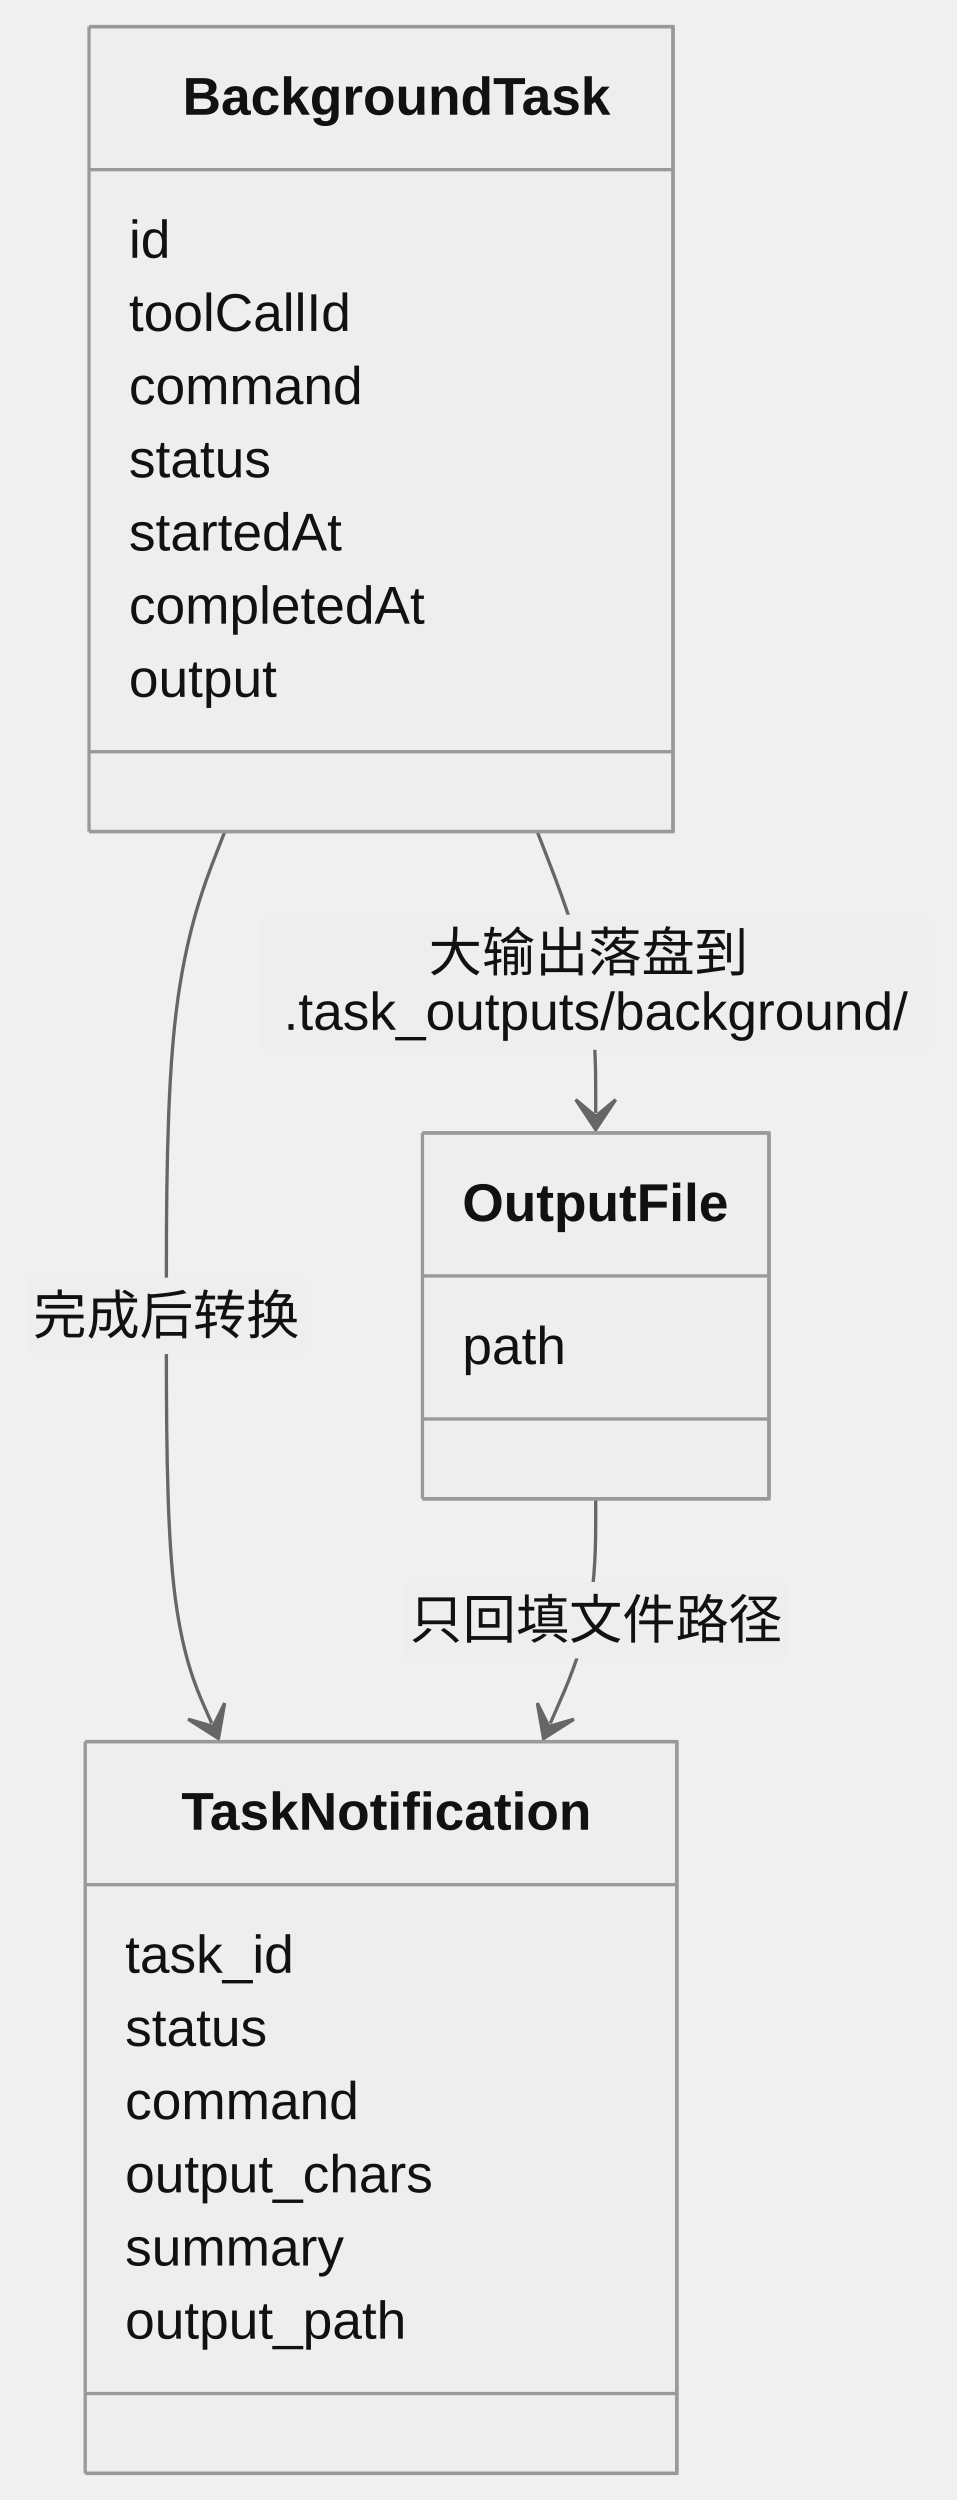
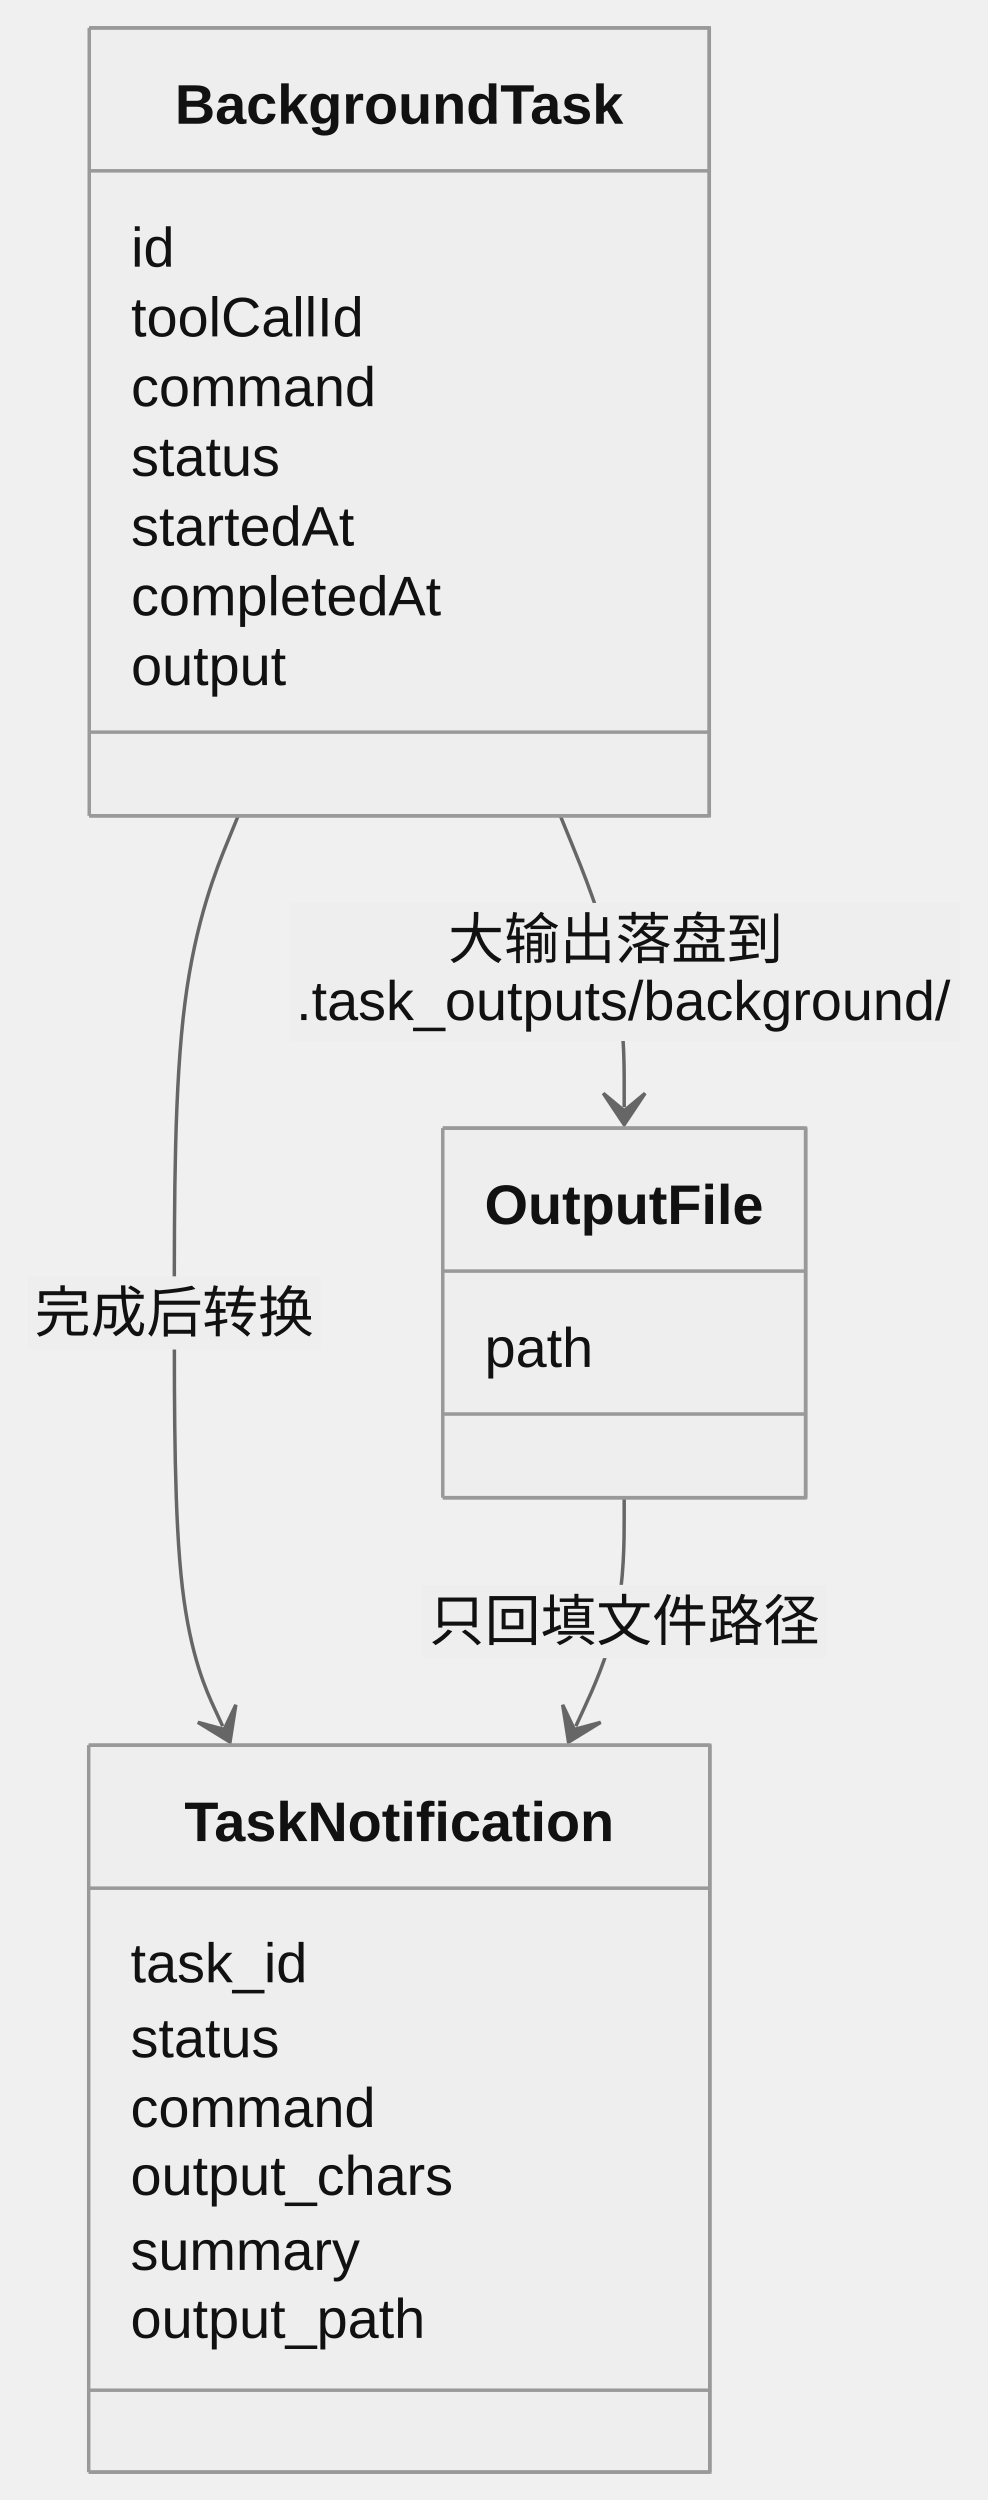
- <svg xmlns="http://www.w3.org/2000/svg" width="287.617" height="751.6" id="my-svg" class="classDiagram" style="max-width: 287.617px; background-color: white;" viewBox="0 0 287.617 751.6" role="graphics-document document" aria-roledescription="class">
-   <style>#my-svg{font-family:"trebuchet ms",verdana,arial,sans-serif;font-size:16px;fill:#000000;}@keyframes edge-animation-frame{from{stroke-dashoffset:0;}}@keyframes dash{to{stroke-dashoffset:0;}}#my-svg .edge-animation-slow{stroke-dasharray:9,5!important;stroke-dashoffset:900;animation:dash 50s linear infinite;stroke-linecap:round;}#my-svg .edge-animation-fast{stroke-dasharray:9,5!important;stroke-dashoffset:900;animation:dash 20s linear infinite;stroke-linecap:round;}#my-svg .error-icon{fill:#552222;}#my-svg .error-text{fill:#552222;stroke:#552222;}#my-svg .edge-thickness-normal{stroke-width:1px;}#my-svg .edge-thickness-thick{stroke-width:3.5px;}#my-svg .edge-pattern-solid{stroke-dasharray:0;}#my-svg .edge-thickness-invisible{stroke-width:0;fill:none;}#my-svg .edge-pattern-dashed{stroke-dasharray:3;}#my-svg .edge-pattern-dotted{stroke-dasharray:2;}#my-svg .marker{fill:#666;stroke:#666;}#my-svg .marker.cross{stroke:#666;}#my-svg svg{font-family:"trebuchet ms",verdana,arial,sans-serif;font-size:16px;}#my-svg p{margin:0;}#my-svg g.classGroup text{fill:#999;stroke:none;font-family:"trebuchet ms",verdana,arial,sans-serif;font-size:10px;}#my-svg g.classGroup text .title{font-weight:bolder;}#my-svg .cluster-label text{fill:#333;}#my-svg .cluster-label span{color:#333;}#my-svg .cluster-label span p{background-color:transparent;}#my-svg .cluster rect{fill:hsl(0, 0%, 98.922%);stroke:#707070;stroke-width:1px;}#my-svg .cluster text{fill:#333;}#my-svg .cluster span{color:#333;}#my-svg .nodeLabel,#my-svg .edgeLabel{color:#111111;}#my-svg .noteLabel .nodeLabel,#my-svg .noteLabel .edgeLabel{color:#fff;}#my-svg .edgeLabel .label rect{fill:#eee;}#my-svg .label text{fill:#111111;}#my-svg .labelBkg{background:#eee;}#my-svg .edgeLabel .label span{background:#eee;}#my-svg .classTitle{font-weight:bolder;}#my-svg .node rect,#my-svg .node circle,#my-svg .node ellipse,#my-svg .node polygon,#my-svg .node path{fill:#eee;stroke:#999;stroke-width:1;}#my-svg .divider{stroke:#999;stroke-width:1;}#my-svg g.clickable{cursor:pointer;}#my-svg g.classGroup rect{fill:#eee;stroke:#999;}#my-svg g.classGroup line{stroke:#999;stroke-width:1;}#my-svg .classLabel .box{stroke:none;stroke-width:0;fill:#eee;opacity:0.5;}#my-svg .classLabel .label{fill:#999;font-size:10px;}#my-svg .relation{stroke:#666;stroke-width:1;fill:none;}#my-svg .dashed-line{stroke-dasharray:3;}#my-svg .dotted-line{stroke-dasharray:1 2;}#my-svg [id$="-compositionStart"],#my-svg .composition{fill:#666!important;stroke:#666!important;stroke-width:1;}#my-svg [id$="-compositionEnd"],#my-svg .composition{fill:#666!important;stroke:#666!important;stroke-width:1;}#my-svg [id$="-dependencyStart"],#my-svg .dependency{fill:#666!important;stroke:#666!important;stroke-width:1;}#my-svg [id$="-dependencyEnd"],#my-svg .dependency{fill:#666!important;stroke:#666!important;stroke-width:1;}#my-svg [id$="-extensionStart"],#my-svg .extension{fill:transparent!important;stroke:#666!important;stroke-width:1;}#my-svg [id$="-extensionEnd"],#my-svg .extension{fill:transparent!important;stroke:#666!important;stroke-width:1;}#my-svg [id$="-aggregationStart"],#my-svg .aggregation{fill:transparent!important;stroke:#666!important;stroke-width:1;}#my-svg [id$="-aggregationEnd"],#my-svg .aggregation{fill:transparent!important;stroke:#666!important;stroke-width:1;}#my-svg [id$="-lollipopStart"],#my-svg .lollipop{fill:#eee!important;stroke:#666!important;stroke-width:1;}#my-svg [id$="-lollipopEnd"],#my-svg .lollipop{fill:#eee!important;stroke:#666!important;stroke-width:1;}#my-svg .edgeTerminals{font-size:11px;line-height:initial;}#my-svg .classTitleText{text-anchor:middle;font-size:18px;fill:#000000;}#my-svg .edgeLabel[data-look="neo"]{background-color:white;text-align:center;}#my-svg .edgeLabel[data-look="neo"] p{background-color:white;}#my-svg .edgeLabel[data-look="neo"] rect{opacity:0.5;background-color:white;fill:white;}#my-svg .label-icon{display:inline-block;height:1em;overflow:visible;vertical-align:-0.125em;}#my-svg .node .label-icon path{fill:currentColor;stroke:revert;stroke-width:revert;}#my-svg .node .neo-node{stroke:#999;}#my-svg [data-look="neo"].node rect,#my-svg [data-look="neo"].cluster rect,#my-svg [data-look="neo"].node polygon{stroke:url(#my-svg-gradient);filter:drop-shadow( 1px 2px 2px rgba(185,185,185,1));}#my-svg [data-look="neo"].node path{stroke:url(#my-svg-gradient);stroke-width:1px;}#my-svg [data-look="neo"].node .outer-path{filter:drop-shadow( 1px 2px 2px rgba(185,185,185,1));}#my-svg [data-look="neo"].node .neo-line path{stroke:#999;filter:none;}#my-svg [data-look="neo"].node circle{stroke:url(#my-svg-gradient);filter:drop-shadow( 1px 2px 2px rgba(185,185,185,1));}#my-svg [data-look="neo"].node circle .state-start{fill:#000000;}#my-svg [data-look="neo"].icon-shape .icon{fill:url(#my-svg-gradient);filter:drop-shadow( 1px 2px 2px rgba(185,185,185,1));}#my-svg [data-look="neo"].icon-shape .icon-neo path{stroke:url(#my-svg-gradient);filter:drop-shadow( 1px 2px 2px rgba(185,185,185,1));}#my-svg :root{--mermaid-font-family:"trebuchet ms",verdana,arial,sans-serif;}</style>
+ <svg xmlns="http://www.w3.org/2000/svg" width="283.16" height="717.1" id="my-svg" class="classDiagram" style="max-width: 283.16px; background-color: white;" viewBox="0 0 283.16 717.1" role="graphics-document document" aria-roledescription="class">
+   <style>#my-svg{font-family:"trebuchet ms",verdana,arial,sans-serif;font-size:16px;fill:#000000;}@keyframes edge-animation-frame{from{stroke-dashoffset:0;}}@keyframes dash{to{stroke-dashoffset:0;}}#my-svg .edge-animation-slow{stroke-dasharray:9,5!important;stroke-dashoffset:900;animation:dash 50s linear infinite;stroke-linecap:round;}#my-svg .edge-animation-fast{stroke-dasharray:9,5!important;stroke-dashoffset:900;animation:dash 20s linear infinite;stroke-linecap:round;}#my-svg .error-icon{fill:#552222;}#my-svg .error-text{fill:#552222;stroke:#552222;}#my-svg .edge-thickness-normal{stroke-width:1px;}#my-svg .edge-thickness-thick{stroke-width:3.5px;}#my-svg .edge-pattern-solid{stroke-dasharray:0;}#my-svg .edge-thickness-invisible{stroke-width:0;fill:none;}#my-svg .edge-pattern-dashed{stroke-dasharray:3;}#my-svg .edge-pattern-dotted{stroke-dasharray:2;}#my-svg .marker{fill:#666;stroke:#666;}#my-svg .marker.cross{stroke:#666;}#my-svg svg{font-family:"trebuchet ms",verdana,arial,sans-serif;font-size:16px;}#my-svg p{margin:0;}#my-svg g.classGroup text{fill:#999;stroke:none;font-family:"trebuchet ms",verdana,arial,sans-serif;font-size:10px;}#my-svg g.classGroup text .title{font-weight:bolder;}#my-svg .cluster-label text{fill:#333;}#my-svg .cluster-label span{color:#333;}#my-svg .cluster-label span p{background-color:transparent;}#my-svg .cluster rect{fill:hsl(0, 0%, 98.922%);stroke:#707070;stroke-width:1px;}#my-svg .cluster text{fill:#333;}#my-svg .cluster span{color:#333;}#my-svg .nodeLabel,#my-svg .edgeLabel{color:#111111;}#my-svg .noteLabel .nodeLabel,#my-svg .noteLabel .edgeLabel{color:#fff;}#my-svg .edgeLabel .label rect{fill:#eee;}#my-svg .label text{fill:#111111;}#my-svg .labelBkg{background:#eee;}#my-svg .edgeLabel .label span{background:#eee;}#my-svg .classTitle{font-weight:bolder;}#my-svg .node rect,#my-svg .node circle,#my-svg .node ellipse,#my-svg .node polygon,#my-svg .node path{fill:#eee;stroke:#999;stroke-width:1;}#my-svg .divider{stroke:#999;stroke-width:1;}#my-svg g.clickable{cursor:pointer;}#my-svg g.classGroup rect{fill:#eee;stroke:#999;}#my-svg g.classGroup line{stroke:#999;stroke-width:1;}#my-svg .classLabel .box{stroke:none;stroke-width:0;fill:#eee;opacity:0.5;}#my-svg .classLabel .label{fill:#999;font-size:10px;}#my-svg .relation{stroke:#666;stroke-width:1;fill:none;}#my-svg .dashed-line{stroke-dasharray:3;}#my-svg .dotted-line{stroke-dasharray:1 2;}#my-svg [id$="-compositionStart"],#my-svg .composition{fill:#666!important;stroke:#666!important;stroke-width:1;}#my-svg [id$="-compositionEnd"],#my-svg .composition{fill:#666!important;stroke:#666!important;stroke-width:1;}#my-svg [id$="-dependencyStart"],#my-svg .dependency{fill:#666!important;stroke:#666!important;stroke-width:1;}#my-svg [id$="-dependencyEnd"],#my-svg .dependency{fill:#666!important;stroke:#666!important;stroke-width:1;}#my-svg [id$="-extensionStart"],#my-svg .extension{fill:transparent!important;stroke:#666!important;stroke-width:1;}#my-svg [id$="-extensionEnd"],#my-svg .extension{fill:transparent!important;stroke:#666!important;stroke-width:1;}#my-svg [id$="-aggregationStart"],#my-svg .aggregation{fill:transparent!important;stroke:#666!important;stroke-width:1;}#my-svg [id$="-aggregationEnd"],#my-svg .aggregation{fill:transparent!important;stroke:#666!important;stroke-width:1;}#my-svg [id$="-lollipopStart"],#my-svg .lollipop{fill:#eee!important;stroke:#666!important;stroke-width:1;}#my-svg [id$="-lollipopEnd"],#my-svg .lollipop{fill:#eee!important;stroke:#666!important;stroke-width:1;}#my-svg .edgeTerminals{font-size:11px;line-height:initial;}#my-svg .classTitleText{text-anchor:middle;font-size:18px;fill:#000000;}#my-svg .edgeLabel[data-look="neo"]{background-color:white;text-align:center;}#my-svg .edgeLabel[data-look="neo"] p{background-color:white;}#my-svg .edgeLabel[data-look="neo"] rect{opacity:0.5;background-color:white;fill:white;}#my-svg .label-icon{display:inline-block;height:1em;overflow:visible;vertical-align:-0.125em;}#my-svg .node .label-icon path{fill:currentColor;stroke:revert;stroke-width:revert;}#my-svg .node .neo-node{stroke:#999;}#my-svg [data-look="neo"].node rect,#my-svg [data-look="neo"].cluster rect,#my-svg [data-look="neo"].node polygon{stroke:url(#my-svg-gradient);filter:drop-shadow( 1px 2px 2px rgba(185,185,185,1));}#my-svg [data-look="neo"].swimlane.cluster rect{filter:none;}#my-svg [data-look="neo"].node path{stroke:url(#my-svg-gradient);stroke-width:1px;}#my-svg [data-look="neo"].node .outer-path{filter:drop-shadow( 1px 2px 2px rgba(185,185,185,1));}#my-svg [data-look="neo"].node .neo-line path{stroke:#999;filter:none;}#my-svg [data-look="neo"].node circle{stroke:url(#my-svg-gradient);filter:drop-shadow( 1px 2px 2px rgba(185,185,185,1));}#my-svg [data-look="neo"].node circle .state-start{fill:#000000;}#my-svg [data-look="neo"].icon-shape .icon{fill:url(#my-svg-gradient);filter:drop-shadow( 1px 2px 2px rgba(185,185,185,1));}#my-svg [data-look="neo"].icon-shape .icon-neo path{stroke:url(#my-svg-gradient);filter:drop-shadow( 1px 2px 2px rgba(185,185,185,1));}#my-svg :root{--mermaid-font-family:"trebuchet ms",verdana,arial,sans-serif;}</style>
  <g>
    <defs>
      <marker id="my-svg_class-aggregationStart" class="marker aggregation class" refX="18" refY="7" markerWidth="190" markerHeight="240" orient="auto">
        <path d="M 18,7 L9,13 L1,7 L9,1 Z" />
      </marker>
    </defs>
    <defs>
      <marker id="my-svg_class-aggregationEnd" class="marker aggregation class" refX="1" refY="7" markerWidth="20" markerHeight="28" orient="auto">
        <path d="M 18,7 L9,13 L1,7 L9,1 Z" />
      </marker>
    </defs>
    <defs>
      <marker id="my-svg_class-aggregationStart-margin" class="marker aggregation class" refX="15" refY="7" markerWidth="190" markerHeight="240" orient="auto" markerUnits="userSpaceOnUse">
        <path d="M 18,7 L9,13 L1,7 L9,1 Z" style="stroke-width: 2;" />
      </marker>
    </defs>
    <defs>
      <marker id="my-svg_class-aggregationEnd-margin" class="marker aggregation class" refX="1" refY="7" markerWidth="20" markerHeight="28" orient="auto" markerUnits="userSpaceOnUse">
        <path d="M 18,7 L9,13 L1,7 L9,1 Z" style="stroke-width: 2;" />
      </marker>
    </defs>
    <defs>
      <marker id="my-svg_class-extensionStart" class="marker extension class" refX="18" refY="7" markerWidth="20" markerHeight="28" orient="auto" markerUnits="userSpaceOnUse">
        <path d="M 1,7 L18,13 V 1 Z" />
      </marker>
    </defs>
    <defs>
      <marker id="my-svg_class-extensionEnd" class="marker extension class" refX="1" refY="7" markerWidth="20" markerHeight="28" orient="auto">
        <path d="M 1,1 V 13 L18,7 Z" />
      </marker>
    </defs>
    <marker id="my-svg_class-extensionStart-margin" class="marker extension class" refX="18" refY="7" markerWidth="20" markerHeight="28" orient="auto" markerUnits="userSpaceOnUse" viewBox="0 0 20 14">
      <polygon points="10,7 18,13 18,1" style="stroke-width: 2; stroke-dasharray: 0;" />
    </marker>
    <defs>
      <marker id="my-svg_class-extensionEnd-margin" class="marker extension class" refX="9" refY="7" markerWidth="20" markerHeight="28" orient="auto" markerUnits="userSpaceOnUse" viewBox="0 0 20 14">
        <polygon points="10,1 10,13 18,7" style="stroke-width: 2; stroke-dasharray: 0;" />
      </marker>
    </defs>
    <defs>
      <marker id="my-svg_class-compositionStart" class="marker composition class" refX="18" refY="7" markerWidth="190" markerHeight="240" orient="auto">
        <path d="M 18,7 L9,13 L1,7 L9,1 Z" />
      </marker>
    </defs>
    <defs>
      <marker id="my-svg_class-compositionEnd" class="marker composition class" refX="1" refY="7" markerWidth="20" markerHeight="28" orient="auto">
        <path d="M 18,7 L9,13 L1,7 L9,1 Z" />
      </marker>
    </defs>
    <defs>
      <marker id="my-svg_class-compositionStart-margin" class="marker composition class" refX="15" refY="7" markerWidth="190" markerHeight="240" orient="auto" markerUnits="userSpaceOnUse">
        <path viewBox="0 0 15 15" d="M 18,7 L9,13 L1,7 L9,1 Z" style="stroke-width: 0;" />
      </marker>
    </defs>
    <defs>
      <marker id="my-svg_class-compositionEnd-margin" class="marker composition class" refX="3.5" refY="7" markerWidth="20" markerHeight="28" orient="auto" markerUnits="userSpaceOnUse">
        <path d="M 18,7 L9,13 L1,7 L9,1 Z" style="stroke-width: 0;" />
      </marker>
    </defs>
    <defs>
      <marker id="my-svg_class-dependencyStart" class="marker dependency class" refX="6" refY="7" markerWidth="190" markerHeight="240" orient="auto">
        <path d="M 5,7 L9,13 L1,7 L9,1 Z" />
      </marker>
    </defs>
    <defs>
      <marker id="my-svg_class-dependencyEnd" class="marker dependency class" refX="13" refY="7" markerWidth="20" markerHeight="28" orient="auto">
        <path d="M 18,7 L9,13 L14,7 L9,1 Z" />
      </marker>
    </defs>
    <defs>
      <marker id="my-svg_class-dependencyStart-margin" class="marker dependency class" refX="4" refY="7" markerWidth="190" markerHeight="240" orient="auto" markerUnits="userSpaceOnUse">
        <path d="M 5,7 L9,13 L1,7 L9,1 Z" style="stroke-width: 0;" />
      </marker>
    </defs>
    <defs>
      <marker id="my-svg_class-dependencyEnd-margin" class="marker dependency class" refX="16" refY="7" markerWidth="20" markerHeight="28" orient="auto" markerUnits="userSpaceOnUse">
        <path d="M 18,7 L9,13 L14,7 L9,1 Z" style="stroke-width: 0;" />
      </marker>
    </defs>
    <defs>
      <marker id="my-svg_class-lollipopStart" class="marker lollipop class" refX="13" refY="7" markerWidth="190" markerHeight="240" orient="auto">
        <circle fill="transparent" cx="7" cy="7" r="6" />
      </marker>
    </defs>
    <defs>
      <marker id="my-svg_class-lollipopEnd" class="marker lollipop class" refX="1" refY="7" markerWidth="190" markerHeight="240" orient="auto">
        <circle fill="transparent" cx="7" cy="7" r="6" />
      </marker>
    </defs>
    <defs>
      <marker id="my-svg_class-lollipopStart-margin" class="marker lollipop class" refX="13" refY="7" markerWidth="190" markerHeight="240" orient="auto" markerUnits="userSpaceOnUse">
        <circle fill="transparent" cx="7" cy="7" r="6" stroke-width="2" />
      </marker>
    </defs>
    <defs>
      <marker id="my-svg_class-lollipopEnd-margin" class="marker lollipop class" refX="1" refY="7" markerWidth="190" markerHeight="240" orient="auto" markerUnits="userSpaceOnUse">
        <circle fill="transparent" cx="7" cy="7" r="6" stroke-width="2" />
      </marker>
    </defs>
    <g class="root">
      <g class="clusters" />
      <g class="edgePaths">
-         <path d="M67.583,250L64.652,257.55C61.722,265.1,55.861,280.2,52.93,304.467C50,328.733,50,362.167,50,394.133C50,426.1,50,456.6,52.277,477.018C54.554,497.436,59.108,507.773,61.385,512.941L63.662,518.109" id="my-svg-id_BackgroundTask_TaskNotification_1" class="edge-thickness-normal edge-pattern-solid relation" style=";;;" data-edge="true" data-et="edge" data-id="id_BackgroundTask_TaskNotification_1" data-points="W3sieCI6NjcuNTgyNTIxOTU4MzIyNTYsInkiOjI1MH0seyJ4Ijo1MCwieSI6Mjk1LjI5OTk5OTIzNzA2MDU1fSx7IngiOjUwLCJ5IjozOTUuNTk5OTk4NDc0MTIxMX0seyJ4Ijo1MCwieSI6NDg3LjA5OTk5ODQ3NDEyMTF9LHsieCI6NjYuMDgxNjQ0NjI0NTczMzksInkiOjUyMy41OTk5OTg0NzQxMjExfV0=" data-look="classic" marker-end="url(#my-svg_class-dependencyEnd)" />
-         <path d="M161.511,250L164.442,257.55C167.372,265.1,173.233,280.2,176.163,294.3C179.094,308.4,179.094,321.5,179.094,328.05L179.094,334.6" id="my-svg-id_BackgroundTask_OutputFile_2" class="edge-thickness-normal edge-pattern-solid relation" style=";;;" data-edge="true" data-et="edge" data-id="id_BackgroundTask_OutputFile_2" data-points="W3sieCI6MTYxLjUxMTIyODA0MTY3NzQ0LCJ5IjoyNTB9LHsieCI6MTc5LjA5Mzc1LCJ5IjoyOTUuMjk5OTk5MjM3MDYwNTV9LHsieCI6MTc5LjA5Mzc1LCJ5IjozNDAuNTk5OTk4NDc0MTIxMX1d" data-look="classic" marker-end="url(#my-svg_class-dependencyEnd)" />
-         <path d="M179.094,450.6L179.094,456.683C179.094,462.767,179.094,474.933,176.817,486.185C174.54,497.436,169.985,507.773,167.708,512.941L165.431,518.109" id="my-svg-id_OutputFile_TaskNotification_3" class="edge-thickness-normal edge-pattern-solid relation" style=";;;" data-edge="true" data-et="edge" data-id="id_OutputFile_TaskNotification_3" data-points="W3sieCI6MTc5LjA5Mzc1LCJ5Ijo0NTAuNTk5OTk4NDc0MTIxMX0seyJ4IjoxNzkuMDkzNzUsInkiOjQ4Ny4wOTk5OTg0NzQxMjExfSx7IngiOjE2My4wMTIxMDUzNzU0MjY2MSwieSI6NTIzLjU5OTk5ODQ3NDEyMTF9XQ==" data-look="classic" marker-end="url(#my-svg_class-dependencyEnd)" />
+         <path d="M68.318,234L65.265,241.467C62.212,248.933,56.106,263.867,53.053,287.633C50,311.4,50,344,50,375.05C50,406.1,50,435.6,52.313,455.359C54.625,475.118,59.25,485.135,61.563,490.144L63.875,495.153" id="my-svg-id_BackgroundTask_TaskNotification_1" class="edge-thickness-normal edge-pattern-solid relation" style=";;;" data-edge="true" data-et="edge" data-id="id_BackgroundTask_TaskNotification_1" data-points="W3sieCI6NjguMzE3ODg2MzQxODg0OTksInkiOjIzNH0seyJ4Ijo1MCwieSI6Mjc4Ljc5OTk5OTIzNzA2MDU1fSx7IngiOjUwLCJ5IjozNzYuNTk5OTk4NDc0MTIxMX0seyJ4Ijo1MCwieSI6NDY1LjA5OTk5ODQ3NDEyMTF9LHsieCI6NjYuMzkwMDcyOTUzOTM1NiwieSI6NTAwLjU5OTk5ODQ3NDEyMTF9XQ==" data-look="classic" marker-end="url(#my-svg_class-dependencyEnd)" />
+         <path d="M160.725,234L163.778,241.467C166.831,248.933,172.937,263.867,175.99,277.8C179.043,291.733,179.043,304.667,179.043,311.133L179.043,317.6" id="my-svg-id_BackgroundTask_OutputFile_2" class="edge-thickness-normal edge-pattern-solid relation" style=";;;" data-edge="true" data-et="edge" data-id="id_BackgroundTask_OutputFile_2" data-points="W3sieCI6MTYwLjcyNTA4MjQwODExNTAxLCJ5IjoyMzR9LHsieCI6MTc5LjA0Mjk2ODc1LCJ5IjoyNzguNzk5OTk5MjM3MDYwNTV9LHsieCI6MTc5LjA0Mjk2ODc1LCJ5IjozMjMuNTk5OTk4NDc0MTIxMX1d" data-look="classic" marker-end="url(#my-svg_class-dependencyEnd)" />
+         <path d="M179.043,429.6L179.043,435.517C179.043,441.433,179.043,453.267,176.73,464.192C174.418,475.118,169.793,485.135,167.48,490.144L165.168,495.153" id="my-svg-id_OutputFile_TaskNotification_3" class="edge-thickness-normal edge-pattern-solid relation" style=";;;" data-edge="true" data-et="edge" data-id="id_OutputFile_TaskNotification_3" data-points="W3sieCI6MTc5LjA0Mjk2ODc1LCJ5Ijo0MjkuNTk5OTk4NDc0MTIxMX0seyJ4IjoxNzkuMDQyOTY4NzUsInkiOjQ2NS4wOTk5OTg0NzQxMjExfSx7IngiOjE2Mi42NTI4OTU3OTYwNjQ0LCJ5Ijo1MDAuNTk5OTk4NDc0MTIxMX1d" data-look="classic" marker-end="url(#my-svg_class-dependencyEnd)" />
      </g>
      <g class="edgeLabels">
-         <g class="edgeLabel" transform="translate(50, 395.6)">
+         <g class="edgeLabel" transform="translate(50, 376.6)">
          <g class="label" data-id="id_BackgroundTask_TaskNotification_1" transform="translate(0, -10.5)">
            <g>
-               <rect class="background" style="" x="-42" y="-1" width="84" height="23" />
+               <rect class="background" style="" x="-42" y="0" width="84" height="21" />
              <text y="-10.1" text-anchor="middle" style="">
                <tspan class="text-outer-tspan row" x="0" y="-0.1em" dy="1.1em" text-anchor="middle">
                  <tspan font-style="normal" class="text-inner-tspan" font-weight="normal">完成后转换</tspan>
                </tspan>
              </text>
            </g>
          </g>
        </g>
-         <g class="edgeLabel" transform="translate(179.0938, 295.3)">
-           <g class="label" data-id="id_BackgroundTask_OutputFile_2" transform="translate(0, -19.3)">
+         <g class="edgeLabel" transform="translate(179.043, 278.8)">
+           <g class="label" data-id="id_BackgroundTask_OutputFile_2" transform="translate(-0.2734375, -19.8)">
            <g>
-               <rect class="background" style="" x="-100.523" y="-1" width="201.047" height="40.6" />
+               <rect class="background" style="" x="-95.844" y="0" width="192.234" height="39.6" />
              <text y="-10.1" text-anchor="middle" style="">
                <tspan class="text-outer-tspan row" x="0" y="-0.1em" dy="1.1em" text-anchor="middle">
                  <tspan font-style="normal" class="text-inner-tspan" font-weight="normal">大输出落盘到</tspan>
                </tspan>
                <tspan class="text-outer-tspan row" x="0" y="1em" dy="1.1em" text-anchor="middle">
                  <tspan font-style="normal" class="text-inner-tspan" font-weight="normal">.task_outputs/background/</tspan>
                </tspan>
              </text>
            </g>
          </g>
        </g>
-         <g class="edgeLabel" transform="translate(179.0938, 487.1)">
+         <g class="edgeLabel" transform="translate(179.043, 465.1)">
          <g class="label" data-id="id_OutputFile_TaskNotification_3" transform="translate(0, -10.5)">
            <g>
-               <rect class="background" style="" x="-58" y="-1" width="116" height="23" />
+               <rect class="background" style="" x="-58" y="0" width="116" height="21" />
              <text y="-10.1" text-anchor="middle" style="">
                <tspan class="text-outer-tspan row" x="0" y="-0.1em" dy="1.1em" text-anchor="middle">
                  <tspan font-style="normal" class="text-inner-tspan" font-weight="normal">只回填文件路径</tspan>
                </tspan>
              </text>
            </g>
          </g>
        </g>
      </g>
      <g class="nodes">
-         <g class="node default" id="my-svg-classId-BackgroundTask-0" data-look="classic" transform="translate(114.5469, 129)">
+         <g class="node default" id="my-svg-classId-BackgroundTask-0" data-look="classic" transform="translate(114.5215, 121)">
          <g class="basic label-container outer-path">
-             <path d="M-87.789 -121 L87.789 -121 L87.789 121 L-87.789 121" stroke="none" stroke-width="0" fill="#eee" style="" />
-             <path d="M-87.789 -121 C-31.057 -121, 25.674 -121, 87.789 -121 M-87.789 -121 C-21.81 -121, 44.168 -121, 87.789 -121 M87.789 -121 C87.789 -64.005, 87.789 -7.009, 87.789 121 M87.789 -121 C87.789 -29.046, 87.789 62.908, 87.789 121 M87.789 121 C32.234 121, -23.321 121, -87.789 121 M87.789 121 C38.953 121, -9.882 121, -87.789 121 M-87.789 121 C-87.789 36.184, -87.789 -48.632, -87.789 -121 M-87.789 121 C-87.789 72.553, -87.789 24.106, -87.789 -121" stroke="#999" stroke-width="1.3" fill="none" stroke-dasharray="0 0" style="" />
-           </g>
-           <g class="annotation-group text" transform="translate(0, -101)" />
-           <g class="label-group text" transform="translate(-59.65625, -101)">
-             <g class="label" style="font-weight: bolder" transform="translate(0,-9.5)">
+             <path d="M-88.928 -113 L88.928 -113 L88.928 113 L-88.928 113" stroke="none" stroke-width="0" fill="#eee" style="" />
+             <path d="M-88.928 -113 C-19.12 -113, 50.687 -113, 88.928 -113 M-88.928 -113 C-40.461 -113, 8.005 -113, 88.928 -113 M88.928 -113 C88.928 -40.115, 88.928 32.77, 88.928 113 M88.928 -113 C88.928 -29.394, 88.928 54.212, 88.928 113 M88.928 113 C20.388 113, -48.151 113, -88.928 113 M88.928 113 C47.365 113, 5.802 113, -88.928 113 M-88.928 113 C-88.928 55.146, -88.928 -2.709, -88.928 -113 M-88.928 113 C-88.928 50.738, -88.928 -11.524, -88.928 -113" stroke="#999" stroke-width="1.3" fill="none" stroke-dasharray="0 0" style="" />
+           </g>
+           <g class="annotation-group text" transform="translate(0, -93)" />
+           <g class="label-group text" transform="translate(-64.36328, -93)">
+             <g class="label" style="font-weight: bolder" transform="translate(0,-8.5)">
              <g>
                <rect class="background" style="stroke: none" />
                <text y="-10.1" style="">
                  <tspan class="text-outer-tspan row" x="0" y="-0.1em" dy="1.1em" font-weight="">
                    <tspan font-style="normal" class="text-inner-tspan" font-weight="">BackgroundTask</tspan>
                  </tspan>
                </text>
              </g>
            </g>
          </g>
-           <g class="members-group text" transform="translate(-75.78906, -58)">
-             <g class="label" style="" transform="translate(0,-9.5)">
+           <g class="members-group text" transform="translate(-76.92773, -52)">
+             <g class="label" style="" transform="translate(0,-8.5)">
              <g>
                <rect class="background" style="stroke: none" />
                <text y="-10.1" style="">
                  <tspan class="text-outer-tspan row" x="0" y="-0.1em" dy="1.1em">
                    <tspan font-style="normal" class="text-inner-tspan" font-weight="normal">id</tspan>
                  </tspan>
                </text>
              </g>
            </g>
-             <g class="label" style="" transform="translate(0,12.5)">
+             <g class="label" style="" transform="translate(0,11.5)">
              <g>
                <rect class="background" style="stroke: none" />
                <text y="-10.1" style="">
                  <tspan class="text-outer-tspan row" x="0" y="-0.1em" dy="1.1em">
                    <tspan font-style="normal" class="text-inner-tspan" font-weight="normal">toolCallId</tspan>
                  </tspan>
                </text>
              </g>
            </g>
-             <g class="label" style="" transform="translate(0,34.5)">
+             <g class="label" style="" transform="translate(0,31.5)">
              <g>
                <rect class="background" style="stroke: none" />
                <text y="-10.1" style="">
                  <tspan class="text-outer-tspan row" x="0" y="-0.1em" dy="1.1em">
                    <tspan font-style="normal" class="text-inner-tspan" font-weight="normal">command</tspan>
                  </tspan>
                </text>
              </g>
            </g>
-             <g class="label" style="" transform="translate(0,56.5)">
+             <g class="label" style="" transform="translate(0,51.5)">
              <g>
                <rect class="background" style="stroke: none" />
                <text y="-10.1" style="">
                  <tspan class="text-outer-tspan row" x="0" y="-0.1em" dy="1.1em">
                    <tspan font-style="normal" class="text-inner-tspan" font-weight="normal">status</tspan>
                  </tspan>
                </text>
              </g>
            </g>
-             <g class="label" style="" transform="translate(0,78.5)">
+             <g class="label" style="" transform="translate(0,71.5)">
              <g>
                <rect class="background" style="stroke: none" />
                <text y="-10.1" style="">
                  <tspan class="text-outer-tspan row" x="0" y="-0.1em" dy="1.1em">
                    <tspan font-style="normal" class="text-inner-tspan" font-weight="normal">startedAt</tspan>
                  </tspan>
                </text>
              </g>
            </g>
-             <g class="label" style="" transform="translate(0,100.5)">
+             <g class="label" style="" transform="translate(0,91.5)">
              <g>
                <rect class="background" style="stroke: none" />
                <text y="-10.1" style="">
                  <tspan class="text-outer-tspan row" x="0" y="-0.1em" dy="1.1em">
                    <tspan font-style="normal" class="text-inner-tspan" font-weight="normal">completedAt</tspan>
                  </tspan>
                </text>
              </g>
            </g>
-             <g class="label" style="" transform="translate(0,122.5)">
+             <g class="label" style="" transform="translate(0,111.5)">
              <g>
                <rect class="background" style="stroke: none" />
                <text y="-10.1" style="">
                  <tspan class="text-outer-tspan row" x="0" y="-0.1em" dy="1.1em">
                    <tspan font-style="normal" class="text-inner-tspan" font-weight="normal">output</tspan>
                  </tspan>
                </text>
              </g>
            </g>
          </g>
-           <g class="methods-group text" transform="translate(-75.78906, 117)" />
-           <g class="divider" style="">
-             <path d="M-87.789 -78 C-41.062 -78, 5.665 -77.999, 87.789 -77.999 M-87.789 -78 C-41.34 -78, 5.109 -77.999, 87.789 -77.999" stroke="#999" stroke-width="1.3" fill="none" stroke-dasharray="0 0" style="" />
-           </g>
-           <g class="divider" style="">
-             <path d="M-87.789 97 C-22.638 97, 42.513 97.001, 87.789 97.001 M-87.789 97 C-44.862 97, -1.935 97, 87.789 97.001" stroke="#999" stroke-width="1.3" fill="none" stroke-dasharray="0 0" style="" />
-           </g>
-         </g>
-         <g class="node default" id="my-svg-classId-TaskNotification-1" data-look="classic" transform="translate(114.5469, 633.6)">
+           <g class="methods-group text" transform="translate(-76.92773, 109)" />
+           <g class="divider" style="">
+             <path d="M-88.928 -72 C-30.243 -72, 28.441 -71.999, 88.928 -71.999 M-88.928 -72 C-29.9 -72, 29.128 -71.999, 88.928 -71.999" stroke="#999" stroke-width="1.3" fill="none" stroke-dasharray="0 0" style="" />
+           </g>
+           <g class="divider" style="">
+             <path d="M-88.928 89 C-52.092 89, -15.256 89, 88.928 89.001 M-88.928 89 C-46.307 89, -3.685 89, 88.928 89.001" stroke="#999" stroke-width="1.3" fill="none" stroke-dasharray="0 0" style="" />
+           </g>
+         </g>
+         <g class="node default" id="my-svg-classId-TaskNotification-1" data-look="classic" transform="translate(114.5215, 604.85)">
          <g class="basic label-container outer-path">
-             <path d="M-88.93 -110 L88.93 -110 L88.93 110 L-88.93 110" stroke="none" stroke-width="0" fill="#eee" style="" />
-             <path d="M-88.93 -110 C-44.385 -110, 0.159 -110, 88.93 -110 M-88.93 -110 C-48.871 -110, -8.812 -110, 88.93 -110 M88.93 -110 C88.93 -57.33, 88.93 -4.659, 88.93 110 M88.93 -110 C88.93 -40.577, 88.93 28.847, 88.93 110 M88.93 110 C51.937 110, 14.943 110, -88.93 110 M88.93 110 C48.694 110, 8.458 110, -88.93 110 M-88.93 110 C-88.93 62.343, -88.93 14.685, -88.93 -110 M-88.93 110 C-88.93 58.336, -88.93 6.672, -88.93 -110" stroke="#999" stroke-width="1.3" fill="none" stroke-dasharray="0 0" style="" />
-           </g>
-           <g class="annotation-group text" transform="translate(0, -90)" />
-           <g class="label-group text" transform="translate(-60.03125, -90)">
-             <g class="label" style="font-weight: bolder" transform="translate(0,-9.5)">
+             <path d="M-89.078 -104.25 L89.078 -104.25 L89.078 104.25 L-89.078 104.25" stroke="none" stroke-width="0" fill="#eee" style="" />
+             <path d="M-89.078 -104.25 C-25.685 -104.25, 37.708 -104.25, 89.078 -104.25 M-89.078 -104.25 C-22.602 -104.25, 43.874 -104.25, 89.078 -104.25 M89.078 -104.25 C89.078 -36.605, 89.078 31.04, 89.078 104.25 M89.078 -104.25 C89.078 -34.83, 89.078 34.589, 89.078 104.25 M89.078 104.25 C37.323 104.25, -14.432 104.25, -89.078 104.25 M89.078 104.25 C25.992 104.25, -37.094 104.25, -89.078 104.25 M-89.078 104.25 C-89.078 57.96, -89.078 11.67, -89.078 -104.25 M-89.078 104.25 C-89.078 46.751, -89.078 -10.748, -89.078 -104.25" stroke="#999" stroke-width="1.3" fill="none" stroke-dasharray="0 0" style="" />
+           </g>
+           <g class="annotation-group text" transform="translate(0, -84.25)" />
+           <g class="label-group text" transform="translate(-61.64062, -84.25)">
+             <g class="label" style="font-weight: bolder" transform="translate(0,-8.5)">
              <g>
                <rect class="background" style="stroke: none" />
                <text y="-10.1" style="">
                  <tspan class="text-outer-tspan row" x="0" y="-0.1em" dy="1.1em" font-weight="">
                    <tspan font-style="normal" class="text-inner-tspan" font-weight="">TaskNotification</tspan>
                  </tspan>
                </text>
              </g>
            </g>
          </g>
-           <g class="members-group text" transform="translate(-76.92969, -47)">
-             <g class="label" style="" transform="translate(0,-9.5)">
+           <g class="members-group text" transform="translate(-77.07812, -43.25)">
+             <g class="label" style="" transform="translate(0,-9)">
              <g>
                <rect class="background" style="stroke: none" />
                <text y="-10.1" style="">
                  <tspan class="text-outer-tspan row" x="0" y="-0.1em" dy="1.1em">
                    <tspan font-style="normal" class="text-inner-tspan" font-weight="normal">task_id</tspan>
                  </tspan>
                </text>
              </g>
            </g>
            <g class="label" style="" transform="translate(0,12.5)">
              <g>
                <rect class="background" style="stroke: none" />
                <text y="-10.1" style="">
                  <tspan class="text-outer-tspan row" x="0" y="-0.1em" dy="1.1em">
                    <tspan font-style="normal" class="text-inner-tspan" font-weight="normal">status</tspan>
                  </tspan>
                </text>
              </g>
            </g>
-             <g class="label" style="" transform="translate(0,34.5)">
+             <g class="label" style="" transform="translate(0,32.5)">
              <g>
                <rect class="background" style="stroke: none" />
                <text y="-10.1" style="">
                  <tspan class="text-outer-tspan row" x="0" y="-0.1em" dy="1.1em">
                    <tspan font-style="normal" class="text-inner-tspan" font-weight="normal">command</tspan>
                  </tspan>
                </text>
              </g>
            </g>
-             <g class="label" style="" transform="translate(0,56.5)">
+             <g class="label" style="" transform="translate(0,52)">
              <g>
                <rect class="background" style="stroke: none" />
                <text y="-10.1" style="">
                  <tspan class="text-outer-tspan row" x="0" y="-0.1em" dy="1.1em">
                    <tspan font-style="normal" class="text-inner-tspan" font-weight="normal">output_chars</tspan>
                  </tspan>
                </text>
              </g>
            </g>
-             <g class="label" style="" transform="translate(0,78.5)">
+             <g class="label" style="" transform="translate(0,73.5)">
              <g>
                <rect class="background" style="stroke: none" />
                <text y="-10.1" style="">
                  <tspan class="text-outer-tspan row" x="0" y="-0.1em" dy="1.1em">
                    <tspan font-style="normal" class="text-inner-tspan" font-weight="normal">summary</tspan>
                  </tspan>
                </text>
              </g>
            </g>
-             <g class="label" style="" transform="translate(0,100.5)">
+             <g class="label" style="" transform="translate(0,93)">
              <g>
                <rect class="background" style="stroke: none" />
                <text y="-10.1" style="">
                  <tspan class="text-outer-tspan row" x="0" y="-0.1em" dy="1.1em">
                    <tspan font-style="normal" class="text-inner-tspan" font-weight="normal">output_path</tspan>
                  </tspan>
                </text>
              </g>
            </g>
          </g>
-           <g class="methods-group text" transform="translate(-76.92969, 106)" />
-           <g class="divider" style="">
-             <path d="M-88.93 -67 C-46.672 -67, -4.414 -67, 88.93 -66.999 M-88.93 -67 C-41.163 -67, 6.603 -66.999, 88.93 -66.999" stroke="#999" stroke-width="1.3" fill="none" stroke-dasharray="0 0" style="" />
-           </g>
-           <g class="divider" style="">
-             <path d="M-88.93 86 C-36.403 86, 16.123 86.001, 88.93 86.001 M-88.93 86 C-22.78 86, 43.37 86.001, 88.93 86.001" stroke="#999" stroke-width="1.3" fill="none" stroke-dasharray="0 0" style="" />
-           </g>
-         </g>
-         <g class="node default" id="my-svg-classId-OutputFile-2" data-look="classic" transform="translate(179.0938, 395.6)">
+           <g class="methods-group text" transform="translate(-77.07812, 100.75)" />
+           <g class="divider" style="">
+             <path d="M-89.078 -63.25 C-38.023 -63.25, 13.032 -63.249, 89.078 -63.249 M-89.078 -63.25 C-33.397 -63.25, 22.283 -63.249, 89.078 -63.249" stroke="#999" stroke-width="1.3" fill="none" stroke-dasharray="0 0" style="" />
+           </g>
+           <g class="divider" style="">
+             <path d="M-89.078 80.75 C-36.406 80.75, 16.266 80.751, 89.078 80.751 M-89.078 80.75 C-47.139 80.75, -5.199 80.75, 89.078 80.751" stroke="#999" stroke-width="1.3" fill="none" stroke-dasharray="0 0" style="" />
+           </g>
+         </g>
+         <g class="node default" id="my-svg-classId-OutputFile-2" data-look="classic" transform="translate(179.043, 376.6)">
          <g class="basic label-container outer-path">
-             <path d="M-52.094 -55 L52.094 -55 L52.094 55 L-52.094 55" stroke="none" stroke-width="0" fill="#eee" style="" />
-             <path d="M-52.094 -55 C-27.42 -55, -2.746 -55, 52.094 -55 M-52.094 -55 C-20.879 -55, 10.337 -55, 52.094 -55 M52.094 -55 C52.094 -27.411, 52.094 0.179, 52.094 55 M52.094 -55 C52.094 -28.448, 52.094 -1.896, 52.094 55 M52.094 55 C22.63 55, -6.834 55, -52.094 55 M52.094 55 C20.745 55, -10.604 55, -52.094 55 M-52.094 55 C-52.094 21.226, -52.094 -12.549, -52.094 -55 M-52.094 55 C-52.094 30.98, -52.094 6.961, -52.094 -55" stroke="#999" stroke-width="1.3" fill="none" stroke-dasharray="0 0" style="" />
-           </g>
-           <g class="annotation-group text" transform="translate(0, -35)" />
-           <g class="label-group text" transform="translate(-40.09375, -35)">
-             <g class="label" style="font-weight: bolder" transform="translate(0,-9.5)">
+             <path d="M-52.043 -53 L52.043 -53 L52.043 53 L-52.043 53" stroke="none" stroke-width="0" fill="#eee" style="" />
+             <path d="M-52.043 -53 C-20.039 -53, 11.964 -53, 52.043 -53 M-52.043 -53 C-12.317 -53, 27.41 -53, 52.043 -53 M52.043 -53 C52.043 -29.293, 52.043 -5.585, 52.043 53 M52.043 -53 C52.043 -12.315, 52.043 28.37, 52.043 53 M52.043 53 C18.679 53, -14.685 53, -52.043 53 M52.043 53 C18.251 53, -15.541 53, -52.043 53 M-52.043 53 C-52.043 24.617, -52.043 -3.766, -52.043 -53 M-52.043 53 C-52.043 16.886, -52.043 -19.228, -52.043 -53" stroke="#999" stroke-width="1.3" fill="none" stroke-dasharray="0 0" style="" />
+           </g>
+           <g class="annotation-group text" transform="translate(0, -33)" />
+           <g class="label-group text" transform="translate(-40.04297, -33)">
+             <g class="label" style="font-weight: bolder" transform="translate(0,-8.5)">
              <g>
                <rect class="background" style="stroke: none" />
                <text y="-10.1" style="">
                  <tspan class="text-outer-tspan row" x="0" y="-0.1em" dy="1.1em" font-weight="">
                    <tspan font-style="normal" class="text-inner-tspan" font-weight="">OutputFile</tspan>
                  </tspan>
                </text>
              </g>
            </g>
          </g>
-           <g class="members-group text" transform="translate(-40.09375, 8)">
-             <g class="label" style="" transform="translate(0,-9.5)">
+           <g class="members-group text" transform="translate(-40.04297, 8)">
+             <g class="label" style="" transform="translate(0,-8.5)">
              <g>
                <rect class="background" style="stroke: none" />
                <text y="-10.1" style="">
                  <tspan class="text-outer-tspan row" x="0" y="-0.1em" dy="1.1em">
                    <tspan font-style="normal" class="text-inner-tspan" font-weight="normal">path</tspan>
                  </tspan>
                </text>
              </g>
            </g>
          </g>
-           <g class="methods-group text" transform="translate(-40.09375, 51)" />
-           <g class="divider" style="">
-             <path d="M-52.094 -12 C-29.085 -12, -6.076 -12, 52.094 -11.999 M-52.094 -12 C-12.437 -12, 27.219 -11.999, 52.094 -11.999" stroke="#999" stroke-width="1.3" fill="none" stroke-dasharray="0 0" style="" />
-           </g>
-           <g class="divider" style="">
-             <path d="M-52.094 31 C-21.571 31, 8.952 31.001, 52.094 31.001 M-52.094 31 C-14.948 31, 22.198 31.001, 52.094 31.001" stroke="#999" stroke-width="1.3" fill="none" stroke-dasharray="0 0" style="" />
+           <g class="methods-group text" transform="translate(-40.04297, 49)" />
+           <g class="divider" style="">
+             <path d="M-52.043 -12 C-19.222 -12, 13.6 -11.999, 52.043 -11.999 M-52.043 -12 C-31.07 -12, -10.096 -12, 52.043 -11.999" stroke="#999" stroke-width="1.3" fill="none" stroke-dasharray="0 0" style="" />
+           </g>
+           <g class="divider" style="">
+             <path d="M-52.043 29 C-11.422 29, 29.199 29.001, 52.043 29.001 M-52.043 29 C-17.17 29, 17.704 29.001, 52.043 29.001" stroke="#999" stroke-width="1.3" fill="none" stroke-dasharray="0 0" style="" />
          </g>
        </g>
      </g>
    </g>
  </g>
  <defs>
    <filter id="my-svg-drop-shadow" height="130%" width="130%">
      <feDropShadow dx="4" dy="4" stdDeviation="0" flood-opacity="0.06" flood-color="#000000" />
    </filter>
  </defs>
  <defs>
    <filter id="my-svg-drop-shadow-small" height="150%" width="150%">
      <feDropShadow dx="2" dy="2" stdDeviation="0" flood-opacity="0.06" flood-color="#000000" />
    </filter>
  </defs>
  <linearGradient id="my-svg-gradient" gradientUnits="objectBoundingBox" x1="0%" y1="0%" x2="100%" y2="0%">
    <stop offset="0%" stop-color="hsl(0, 0%, 83.333%)" stop-opacity="1" />
    <stop offset="100%" stop-color="hsl(0, 0%, 88.922%)" stop-opacity="1" />
  </linearGradient>
</svg>
